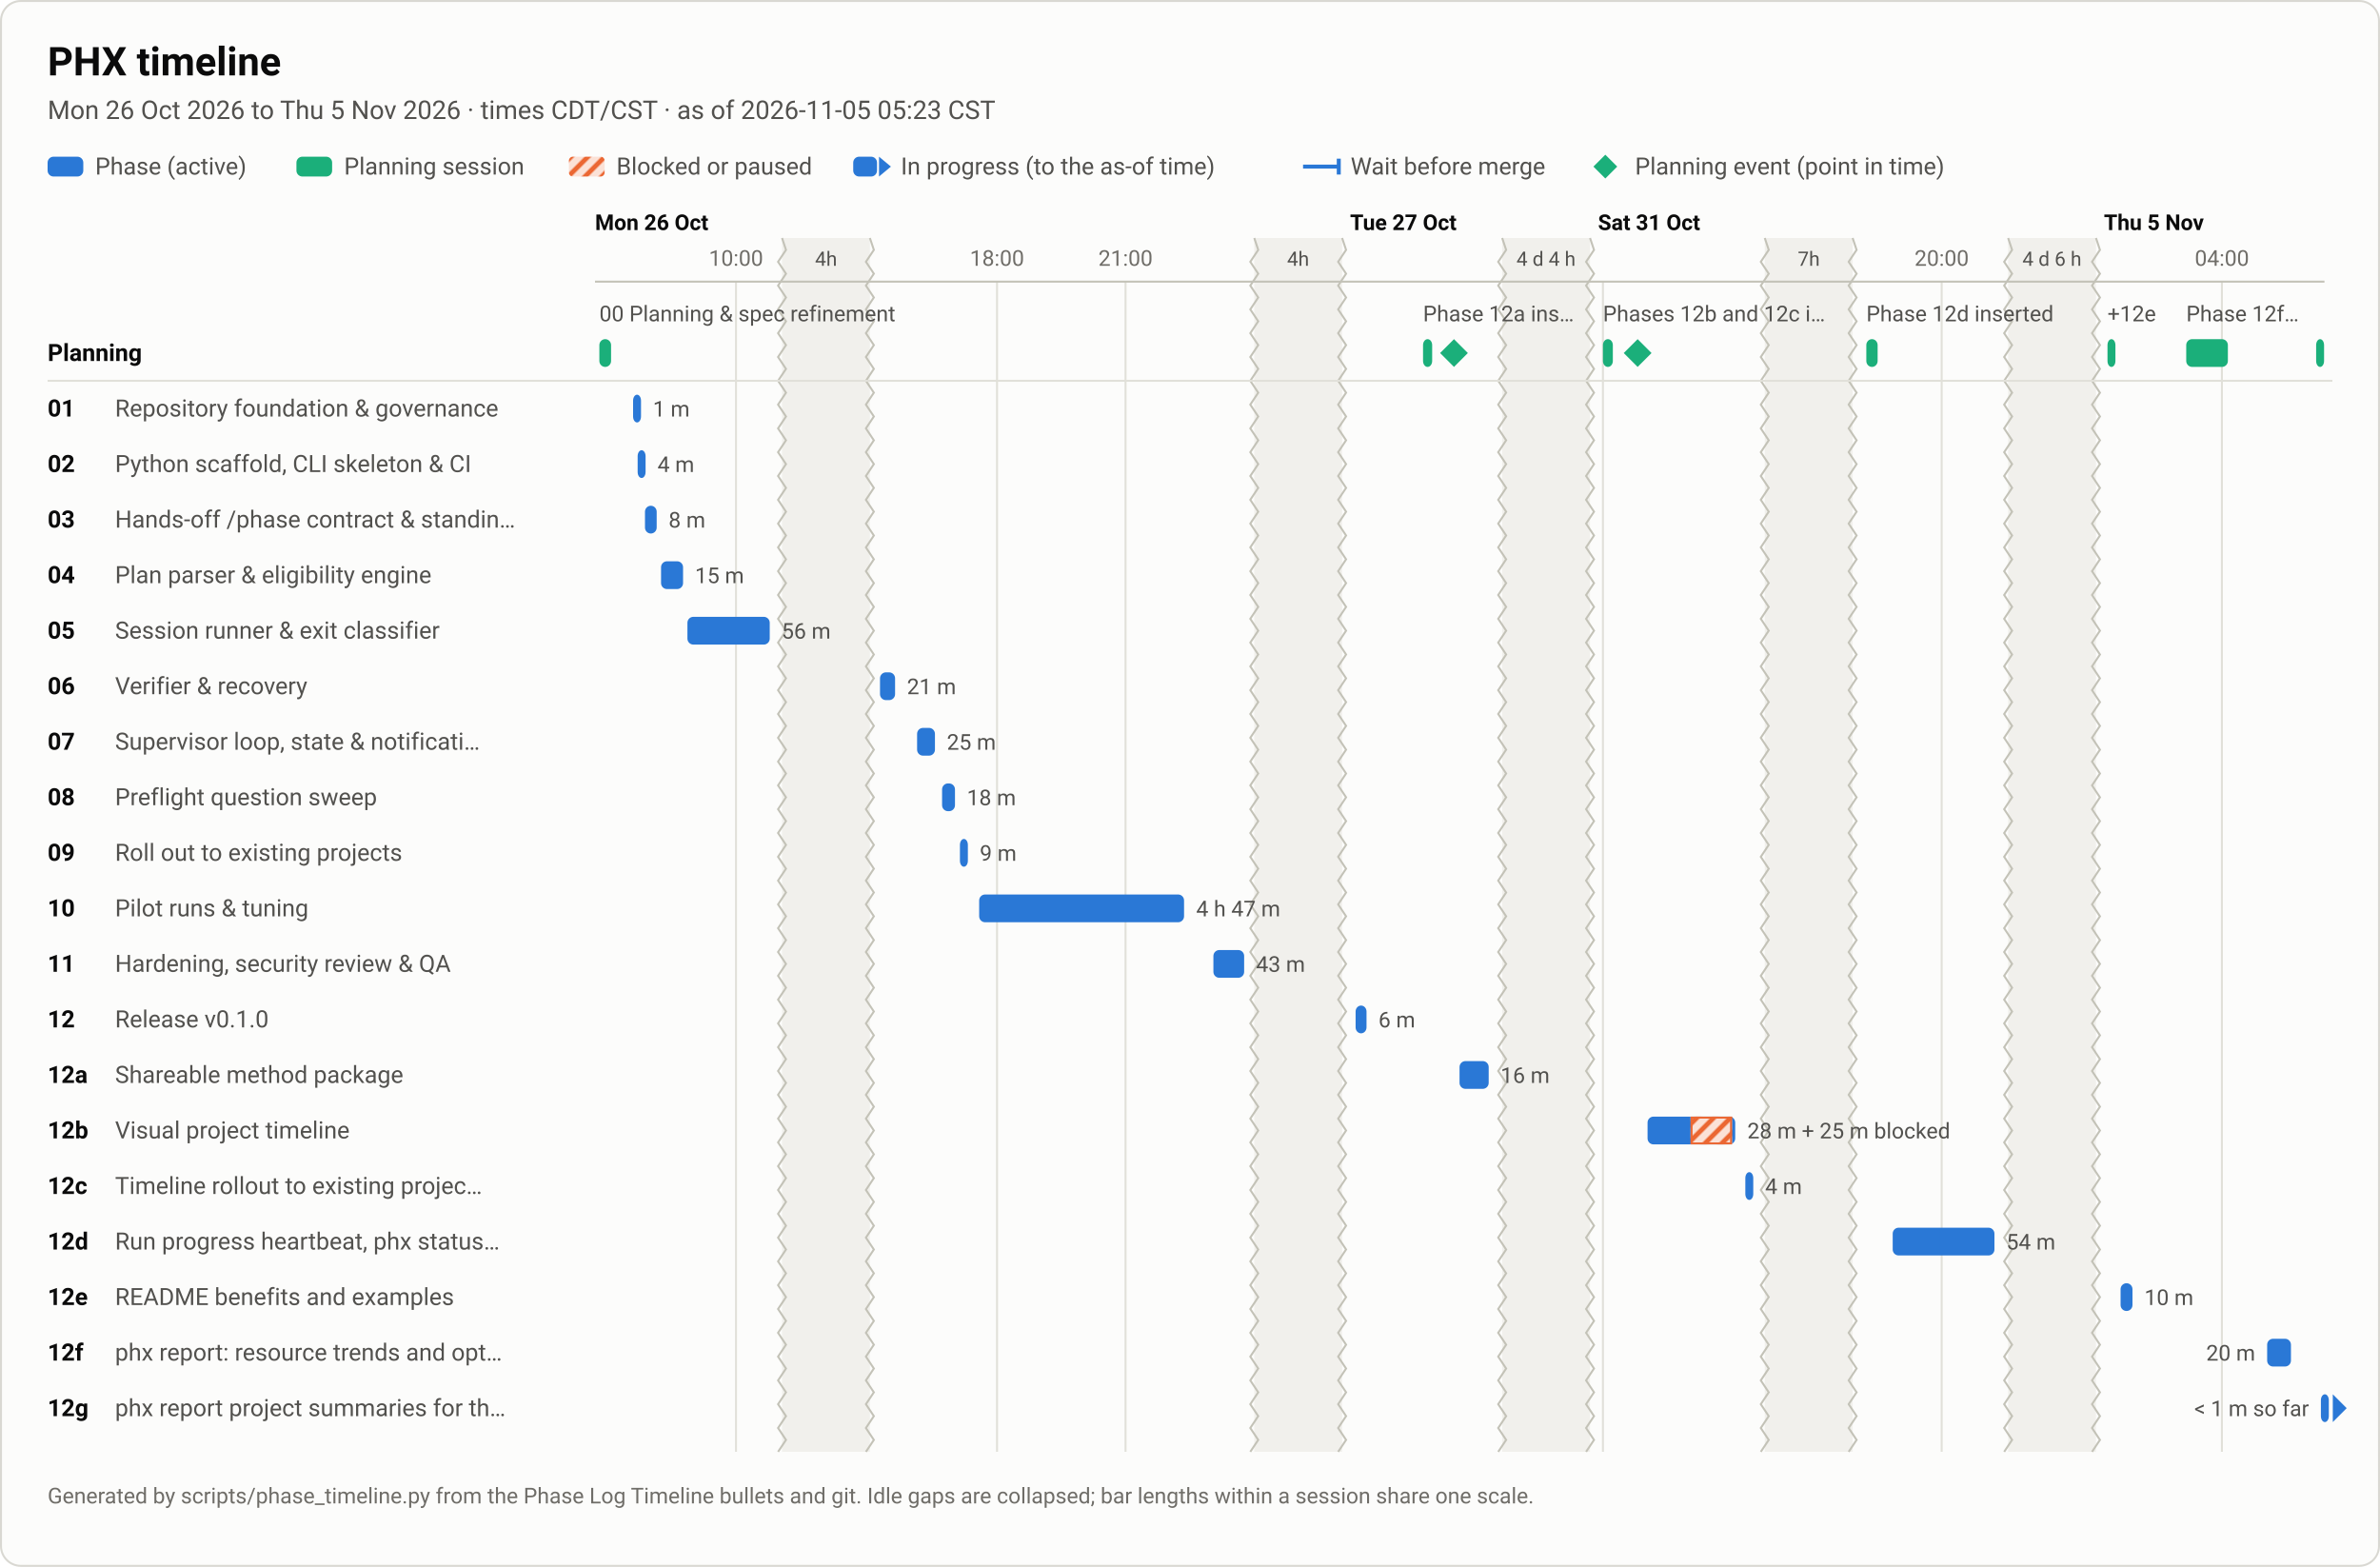
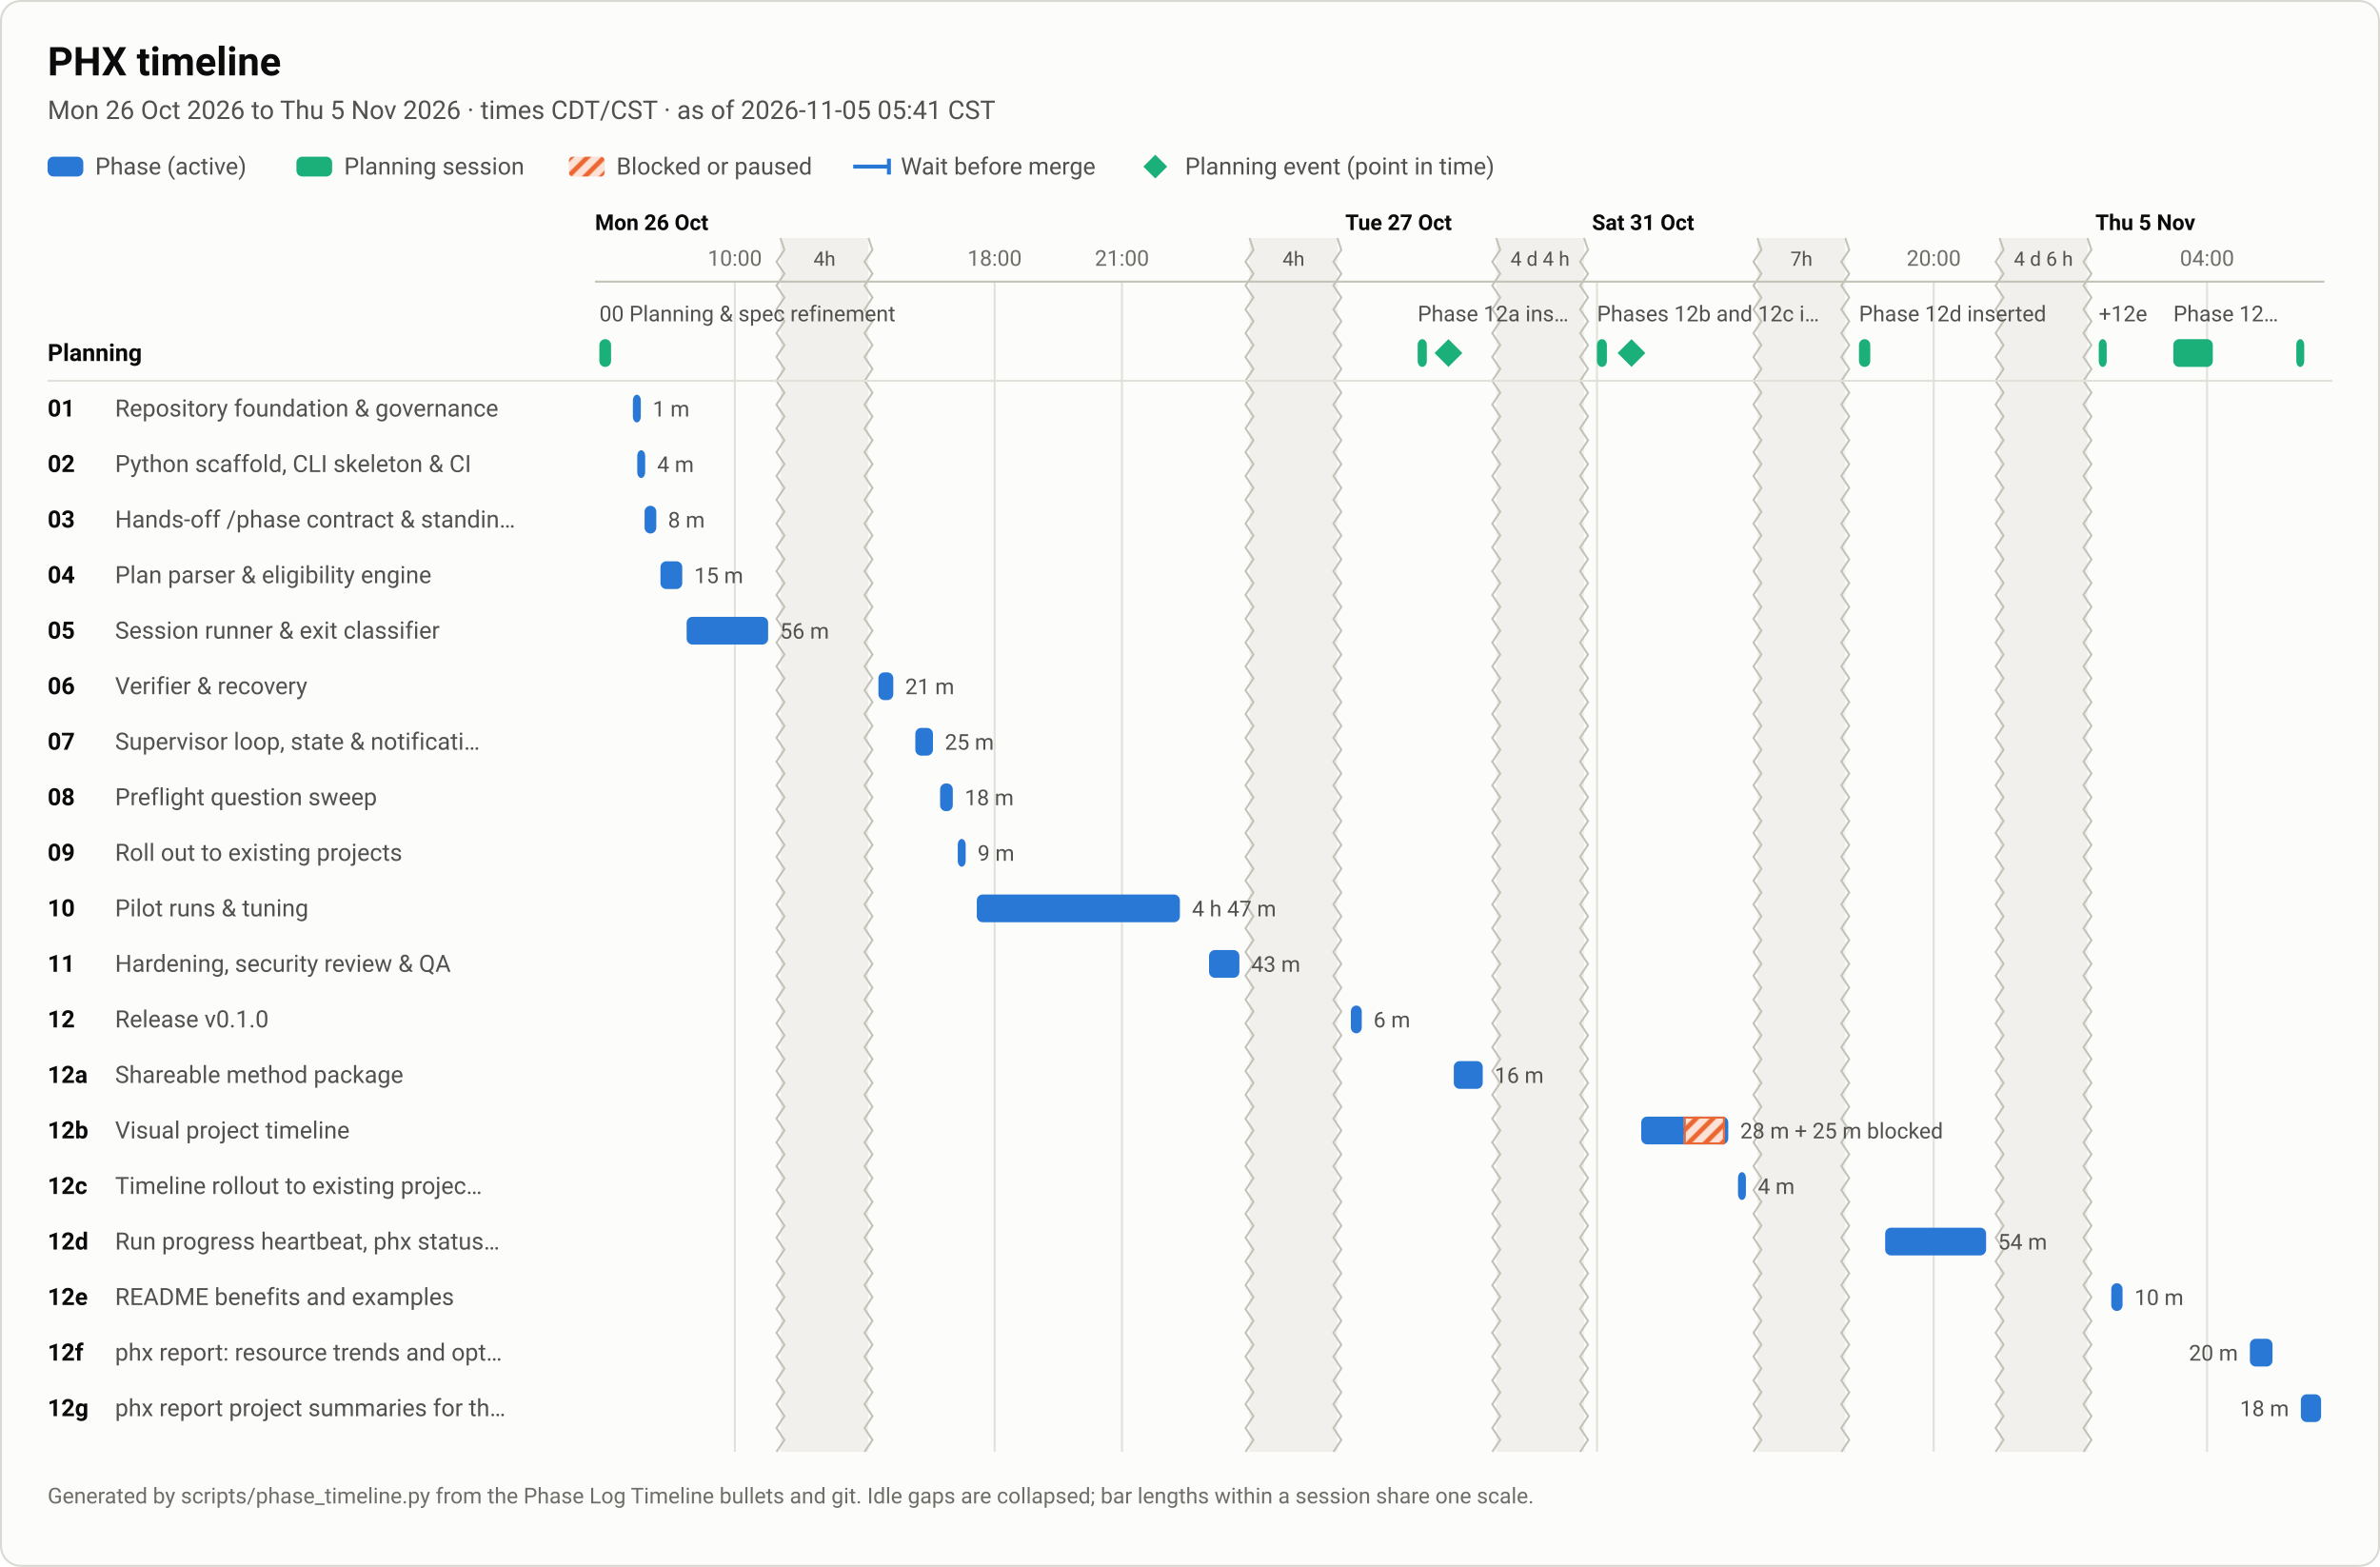
<svg xmlns="http://www.w3.org/2000/svg" width="1200" height="790" viewBox="0 0 1200 790" role="img" aria-labelledby="tl-title tl-desc" font-family="system-ui, -apple-system, &quot;Segoe UI&quot;, Roboto, sans-serif" data-timeline-format="1">
  <style>.card{fill:#fcfcfb;stroke:#d9d8d2}.t1{fill:#0b0b0b}.t2{fill:#52514e}.t3{fill:#6f6d68}.grid{stroke:#e1e0d9}.axis{stroke:#c3c2b7}.brk{fill:#f1f0ec}.brke{stroke:#c3c2b7;fill:none}.ph{fill:#2a78d6}.pl{fill:#1baf7a}.tail{stroke:#2a78d6}.tailpl{stroke:#1baf7a}.hb{fill:#fbe1d6}.hl{stroke:#eb6834}.wo{stroke:#eb6834;fill:none}.ap{stroke:#0b0b0b;fill:none}.sep{stroke:#e1e0d9}text{font-variant-numeric:tabular-nums}@media (prefers-color-scheme: dark){.card{fill:#1a1a19;stroke:#3a3a37}.t1{fill:#f0efec}.t2{fill:#c3c2b7}.t3{fill:#a3a19a}.grid{stroke:#2c2c2a}.axis{stroke:#4a4a46}.brk{fill:#262624}.brke{stroke:#4a4a46;fill:none}.ph{fill:#3987e5}.pl{fill:#199e70}.tail{stroke:#3987e5}.tailpl{stroke:#199e70}.hb{fill:#4a2a1c}.hl{stroke:#d95926}.wo{stroke:#d95926;fill:none}.ap{stroke:#f0efec;fill:none}.sep{stroke:#2c2c2a}}</style>
  <defs>
    <pattern id="tl-hatch" patternUnits="userSpaceOnUse" width="6" height="6" patternTransform="rotate(45)">
      <rect class="hb" width="6" height="6" />
      <line class="hl" x1="1.5" y1="0" x2="1.5" y2="6" stroke-width="2.4" />
    </pattern>
  </defs>
  <rect class="card" x="0.5" y="0.5" width="1199" height="789" rx="10" />
  <text class="t1" x="24" y="38" font-size="20" font-weight="600">PHX timeline</text>
-   <text class="t2" x="24" y="60" font-size="13">Mon 26 Oct 2026 to Thu 5 Nov 2026 · times CDT/CST · as of 2026-11-05 05:23 CST</text>
+   <text class="t2" x="24" y="60" font-size="13">Mon 26 Oct 2026 to Thu 5 Nov 2026 · times CDT/CST · as of 2026-11-05 05:41 CST</text>
  <rect class="ph" x="24.0" y="79" width="18" height="10" rx="3" />
  <text class="t2" x="48" y="88" font-size="12">Phase (active)</text>
  <rect class="pl" x="149.462" y="79" width="18" height="10" rx="3" />
  <text class="t2" x="173.5" y="88" font-size="12">Planning session</text>
  <rect fill="url(#tl-hatch)" x="286.848" y="79" width="18" height="10" rx="2" />
  <text class="t2" x="310.8" y="88" font-size="12">Blocked or paused</text>
-   <rect class="ph" x="430.195" y="79" width="12" height="10" rx="3" />
-   <path class="ph" d="M443.2 79l6 5l-6 5z" />
-   <text class="t2" x="454.2" y="88" font-size="12">In progress (to the as-of time)</text>
-   <line class="tail" x1="657.005" x2="675.005" y1="84" y2="84" stroke-width="2" />
-   <line class="tail" x1="675.005" x2="675.005" y1="80" y2="88" stroke-width="2" />
-   <text class="t2" x="681" y="88" font-size="12">Wait before merge</text>
-   <path class="pl" d="M809.4 78l6 6l-6 6l-6-6z" />
-   <text class="t2" x="824.4" y="88" font-size="12">Planning event (point in time)</text>
+   <line class="tail" x1="430.195" x2="448.195" y1="84" y2="84" stroke-width="2" />
+   <line class="tail" x1="448.195" x2="448.195" y1="80" y2="88" stroke-width="2" />
+   <text class="t2" x="454.2" y="88" font-size="12">Wait before merge</text>
+   <path class="pl" d="M582.5 78l6 6l-6 6l-6-6z" />
+   <text class="t2" x="597.5" y="88" font-size="12">Planning event (point in time)</text>
  <text class="t1" x="300" y="116" font-size="11" font-weight="600">Mon 26 Oct</text>
-   <line class="grid" x1="371.1" x2="371.1" y1="142" y2="732" stroke-width="1" />
-   <text class="t3" x="371.1" y="134" font-size="11" text-anchor="middle">10:00</text>
-   <rect class="brk" x="394.3" y="120" width="44.3" height="612" />
-   <path class="brke" stroke-width="1" d="M394.3 120L396.3 126L392.3 132L396.3 138L392.3 144L396.3 150L392.3 156L396.3 162L392.3 168L396.3 174L392.3 180L396.3 186L392.3 192L396.3 198L392.3 204L396.3 210L392.3 216L396.3 222L392.3 228L396.3 234L392.3 240L396.3 246L392.3 252L396.3 258L392.3 264L396.3 270L392.3 276L396.3 282L392.3 288L396.3 294L392.3 300L396.3 306L392.3 312L396.3 318L392.3 324L396.3 330L392.3 336L396.3 342L392.3 348L396.3 354L392.3 360L396.3 366L392.3 372L396.3 378L392.3 384L396.3 390L392.3 396L396.3 402L392.3 408L396.3 414L392.3 420L396.3 426L392.3 432L396.3 438L392.3 444L396.3 450L392.3 456L396.3 462L392.3 468L396.3 474L392.3 480L396.3 486L392.3 492L396.3 498L392.3 504L396.3 510L392.3 516L396.3 522L392.3 528L396.3 534L392.3 540L396.3 546L392.3 552L396.3 558L392.3 564L396.3 570L392.3 576L396.3 582L392.3 588L396.3 594L392.3 600L396.3 606L392.3 612L396.3 618L392.3 624L396.3 630L392.3 636L396.3 642L392.3 648L396.3 654L392.3 660L396.3 666L392.3 672L396.3 678L392.3 684L396.3 690L392.3 696L396.3 702L392.3 708L396.3 714L392.3 720L396.3 726L392.3 732" />
-   <path class="brke" stroke-width="1" d="M438.6 120L440.6 126L436.6 132L440.6 138L436.6 144L440.6 150L436.6 156L440.6 162L436.6 168L440.6 174L436.6 180L440.6 186L436.6 192L440.6 198L436.6 204L440.6 210L436.6 216L440.6 222L436.6 228L440.6 234L436.6 240L440.6 246L436.6 252L440.6 258L436.6 264L440.6 270L436.6 276L440.6 282L436.6 288L440.6 294L436.6 300L440.6 306L436.6 312L440.6 318L436.6 324L440.6 330L436.6 336L440.6 342L436.6 348L440.6 354L436.6 360L440.6 366L436.6 372L440.6 378L436.6 384L440.6 390L436.6 396L440.6 402L436.6 408L440.6 414L436.6 420L440.6 426L436.6 432L440.6 438L436.6 444L440.6 450L436.6 456L440.6 462L436.6 468L440.6 474L436.6 480L440.6 486L436.6 492L440.6 498L436.6 504L440.6 510L436.6 516L440.6 522L436.6 528L440.6 534L436.6 540L440.6 546L436.6 552L440.6 558L436.6 564L440.6 570L436.6 576L440.6 582L436.6 588L440.6 594L436.6 600L440.6 606L436.6 612L440.6 618L436.6 624L440.6 630L436.6 636L440.6 642L436.6 648L440.6 654L436.6 660L440.6 666L436.6 672L440.6 678L436.6 684L440.6 690L436.6 696L440.6 702L436.6 708L440.6 714L436.6 720L440.6 726L436.6 732" />
-   <text class="t2" x="416.5" y="134" font-size="10" text-anchor="middle">4h</text>
-   <line class="grid" x1="502.7" x2="502.7" y1="142" y2="732" stroke-width="1" />
-   <text class="t3" x="502.7" y="134" font-size="11" text-anchor="middle">18:00</text>
-   <line class="grid" x1="567.5" x2="567.5" y1="142" y2="732" stroke-width="1" />
-   <text class="t3" x="567.5" y="134" font-size="11" text-anchor="middle">21:00</text>
-   <rect class="brk" x="632.4" y="120" width="44.3" height="612" />
-   <path class="brke" stroke-width="1" d="M632.4 120L634.4 126L630.4 132L634.4 138L630.4 144L634.4 150L630.4 156L634.4 162L630.4 168L634.4 174L630.4 180L634.4 186L630.4 192L634.4 198L630.4 204L634.4 210L630.4 216L634.4 222L630.4 228L634.4 234L630.4 240L634.4 246L630.4 252L634.4 258L630.4 264L634.4 270L630.4 276L634.4 282L630.4 288L634.4 294L630.4 300L634.4 306L630.4 312L634.4 318L630.4 324L634.4 330L630.4 336L634.4 342L630.4 348L634.4 354L630.4 360L634.4 366L630.4 372L634.4 378L630.4 384L634.4 390L630.4 396L634.4 402L630.4 408L634.4 414L630.4 420L634.4 426L630.4 432L634.4 438L630.4 444L634.4 450L630.4 456L634.4 462L630.4 468L634.4 474L630.4 480L634.4 486L630.4 492L634.4 498L630.4 504L634.4 510L630.4 516L634.4 522L630.4 528L634.4 534L630.4 540L634.4 546L630.4 552L634.4 558L630.4 564L634.4 570L630.4 576L634.4 582L630.4 588L634.4 594L630.4 600L634.4 606L630.4 612L634.4 618L630.4 624L634.4 630L630.4 636L634.4 642L630.4 648L634.4 654L630.4 660L634.4 666L630.4 672L634.4 678L630.4 684L634.4 690L630.4 696L634.4 702L630.4 708L634.4 714L630.4 720L634.4 726L630.4 732" />
-   <path class="brke" stroke-width="1" d="M676.7 120L678.7 126L674.7 132L678.7 138L674.7 144L678.7 150L674.7 156L678.7 162L674.7 168L678.7 174L674.7 180L678.7 186L674.7 192L678.7 198L674.7 204L678.7 210L674.7 216L678.7 222L674.7 228L678.7 234L674.7 240L678.7 246L674.7 252L678.7 258L674.7 264L678.7 270L674.7 276L678.7 282L674.7 288L678.7 294L674.7 300L678.7 306L674.7 312L678.7 318L674.7 324L678.7 330L674.7 336L678.7 342L674.7 348L678.7 354L674.7 360L678.7 366L674.7 372L678.7 378L674.7 384L678.7 390L674.7 396L678.7 402L674.7 408L678.7 414L674.7 420L678.7 426L674.7 432L678.7 438L674.7 444L678.7 450L674.7 456L678.7 462L674.7 468L678.7 474L674.7 480L678.7 486L674.7 492L678.7 498L674.7 504L678.7 510L674.7 516L678.7 522L674.7 528L678.7 534L674.7 540L678.7 546L674.7 552L678.7 558L674.7 564L678.7 570L674.7 576L678.7 582L674.7 588L678.7 594L674.7 600L678.7 606L674.7 612L678.7 618L674.7 624L678.7 630L674.7 636L678.7 642L674.7 648L678.7 654L674.7 660L678.7 666L674.7 672L678.7 678L674.7 684L678.7 690L674.7 696L678.7 702L674.7 708L678.7 714L674.7 720L678.7 726L674.7 732" />
-   <text class="t2" x="654.5" y="134" font-size="10" text-anchor="middle">4h</text>
-   <text class="t1" x="680.7" y="116" font-size="11" font-weight="600">Tue 27 Oct</text>
-   <rect class="brk" x="757.4" y="120" width="44.3" height="612" />
-   <path class="brke" stroke-width="1" d="M757.4 120L759.4 126L755.4 132L759.4 138L755.4 144L759.4 150L755.4 156L759.4 162L755.4 168L759.4 174L755.4 180L759.4 186L755.4 192L759.4 198L755.4 204L759.4 210L755.4 216L759.4 222L755.4 228L759.4 234L755.4 240L759.4 246L755.4 252L759.4 258L755.4 264L759.4 270L755.4 276L759.4 282L755.4 288L759.4 294L755.4 300L759.4 306L755.4 312L759.4 318L755.4 324L759.4 330L755.4 336L759.4 342L755.4 348L759.4 354L755.4 360L759.4 366L755.4 372L759.4 378L755.4 384L759.4 390L755.4 396L759.4 402L755.4 408L759.4 414L755.4 420L759.4 426L755.4 432L759.4 438L755.4 444L759.4 450L755.4 456L759.4 462L755.4 468L759.4 474L755.4 480L759.4 486L755.4 492L759.4 498L755.4 504L759.4 510L755.4 516L759.4 522L755.4 528L759.4 534L755.4 540L759.4 546L755.4 552L759.4 558L755.4 564L759.4 570L755.4 576L759.4 582L755.4 588L759.4 594L755.4 600L759.4 606L755.4 612L759.4 618L755.4 624L759.4 630L755.4 636L759.4 642L755.4 648L759.4 654L755.4 660L759.4 666L755.4 672L759.4 678L755.4 684L759.4 690L755.4 696L759.4 702L755.4 708L759.4 714L755.4 720L759.4 726L755.4 732" />
-   <path class="brke" stroke-width="1" d="M801.7 120L803.7 126L799.7 132L803.7 138L799.7 144L803.7 150L799.7 156L803.7 162L799.7 168L803.7 174L799.7 180L803.7 186L799.7 192L803.7 198L799.7 204L803.7 210L799.7 216L803.7 222L799.7 228L803.7 234L799.7 240L803.7 246L799.7 252L803.7 258L799.7 264L803.7 270L799.7 276L803.7 282L799.7 288L803.7 294L799.7 300L803.7 306L799.7 312L803.7 318L799.7 324L803.7 330L799.7 336L803.7 342L799.7 348L803.7 354L799.7 360L803.7 366L799.7 372L803.7 378L799.7 384L803.7 390L799.7 396L803.7 402L799.7 408L803.7 414L799.7 420L803.7 426L799.7 432L803.7 438L799.7 444L803.7 450L799.7 456L803.7 462L799.7 468L803.7 474L799.7 480L803.7 486L799.7 492L803.7 498L799.7 504L803.7 510L799.7 516L803.7 522L799.7 528L803.7 534L799.7 540L803.7 546L799.7 552L803.7 558L799.7 564L803.7 570L799.7 576L803.7 582L799.7 588L803.7 594L799.7 600L803.7 606L799.7 612L803.7 618L799.7 624L803.7 630L799.7 636L803.7 642L799.7 648L803.7 654L799.7 660L803.7 666L799.7 672L803.7 678L799.7 684L803.7 690L799.7 696L803.7 702L799.7 708L803.7 714L799.7 720L803.7 726L799.7 732" />
-   <text class="t2" x="779.5" y="134" font-size="10" text-anchor="middle">4 d 4 h</text>
-   <text class="t1" x="805.7" y="116" font-size="11" font-weight="600">Sat 31 Oct</text>
-   <line class="grid" x1="808.2" x2="808.2" y1="142" y2="732" stroke-width="1" />
-   <rect class="brk" x="889.8" y="120" width="44.3" height="612" />
-   <path class="brke" stroke-width="1" d="M889.8 120L891.8 126L887.8 132L891.8 138L887.8 144L891.8 150L887.8 156L891.8 162L887.8 168L891.8 174L887.8 180L891.8 186L887.8 192L891.8 198L887.8 204L891.8 210L887.8 216L891.8 222L887.8 228L891.8 234L887.8 240L891.8 246L887.8 252L891.8 258L887.8 264L891.8 270L887.8 276L891.8 282L887.8 288L891.8 294L887.8 300L891.8 306L887.8 312L891.8 318L887.8 324L891.8 330L887.8 336L891.8 342L887.8 348L891.8 354L887.8 360L891.8 366L887.8 372L891.8 378L887.8 384L891.8 390L887.8 396L891.8 402L887.8 408L891.8 414L887.8 420L891.8 426L887.8 432L891.8 438L887.8 444L891.8 450L887.8 456L891.8 462L887.8 468L891.8 474L887.8 480L891.8 486L887.8 492L891.8 498L887.8 504L891.8 510L887.8 516L891.8 522L887.8 528L891.8 534L887.8 540L891.8 546L887.8 552L891.8 558L887.8 564L891.8 570L887.8 576L891.8 582L887.8 588L891.8 594L887.8 600L891.8 606L887.8 612L891.8 618L887.8 624L891.8 630L887.8 636L891.8 642L887.8 648L891.8 654L887.8 660L891.8 666L887.8 672L891.8 678L887.8 684L891.8 690L887.8 696L891.8 702L887.8 708L891.8 714L887.8 720L891.8 726L887.8 732" />
-   <path class="brke" stroke-width="1" d="M934.1 120L936.1 126L932.1 132L936.1 138L932.1 144L936.1 150L932.1 156L936.1 162L932.1 168L936.1 174L932.1 180L936.1 186L932.1 192L936.1 198L932.1 204L936.1 210L932.1 216L936.1 222L932.1 228L936.1 234L932.1 240L936.1 246L932.1 252L936.1 258L932.1 264L936.1 270L932.1 276L936.1 282L932.1 288L936.1 294L932.1 300L936.1 306L932.1 312L936.1 318L932.1 324L936.1 330L932.1 336L936.1 342L932.1 348L936.1 354L932.1 360L936.1 366L932.1 372L936.1 378L932.1 384L936.1 390L932.1 396L936.1 402L932.1 408L936.1 414L932.1 420L936.1 426L932.1 432L936.1 438L932.1 444L936.1 450L932.1 456L936.1 462L932.1 468L936.1 474L932.1 480L936.1 486L932.1 492L936.1 498L932.1 504L936.1 510L932.1 516L936.1 522L932.1 528L936.1 534L932.1 540L936.1 546L932.1 552L936.1 558L932.1 564L936.1 570L932.1 576L936.1 582L932.1 588L936.1 594L932.1 600L936.1 606L932.1 612L936.1 618L932.1 624L936.1 630L932.1 636L936.1 642L932.1 648L936.1 654L932.1 660L936.1 666L932.1 672L936.1 678L932.1 684L936.1 690L932.1 696L936.1 702L932.1 708L936.1 714L932.1 720L936.1 726L932.1 732" />
-   <text class="t2" x="912" y="134" font-size="10" text-anchor="middle">7h</text>
-   <line class="grid" x1="979" x2="979" y1="142" y2="732" stroke-width="1" />
-   <text class="t3" x="979" y="134" font-size="11" text-anchor="middle">20:00</text>
-   <rect class="brk" x="1012.5" y="120" width="44.3" height="612" />
-   <path class="brke" stroke-width="1" d="M1012.5 120L1014.5 126L1010.5 132L1014.5 138L1010.5 144L1014.5 150L1010.5 156L1014.5 162L1010.5 168L1014.5 174L1010.5 180L1014.5 186L1010.5 192L1014.5 198L1010.5 204L1014.5 210L1010.5 216L1014.5 222L1010.5 228L1014.5 234L1010.5 240L1014.5 246L1010.5 252L1014.5 258L1010.5 264L1014.5 270L1010.5 276L1014.5 282L1010.5 288L1014.5 294L1010.5 300L1014.5 306L1010.5 312L1014.5 318L1010.5 324L1014.5 330L1010.5 336L1014.5 342L1010.5 348L1014.5 354L1010.5 360L1014.5 366L1010.5 372L1014.5 378L1010.5 384L1014.5 390L1010.5 396L1014.5 402L1010.5 408L1014.5 414L1010.5 420L1014.5 426L1010.5 432L1014.5 438L1010.5 444L1014.5 450L1010.5 456L1014.5 462L1010.5 468L1014.5 474L1010.5 480L1014.5 486L1010.5 492L1014.5 498L1010.5 504L1014.5 510L1010.5 516L1014.5 522L1010.5 528L1014.5 534L1010.5 540L1014.5 546L1010.5 552L1014.5 558L1010.5 564L1014.5 570L1010.5 576L1014.5 582L1010.5 588L1014.5 594L1010.5 600L1014.5 606L1010.5 612L1014.5 618L1010.5 624L1014.5 630L1010.5 636L1014.5 642L1010.5 648L1014.5 654L1010.5 660L1014.5 666L1010.5 672L1014.5 678L1010.5 684L1014.5 690L1010.5 696L1014.5 702L1010.5 708L1014.5 714L1010.5 720L1014.5 726L1010.5 732" />
-   <path class="brke" stroke-width="1" d="M1056.8 120L1058.8 126L1054.8 132L1058.8 138L1054.8 144L1058.8 150L1054.8 156L1058.8 162L1054.8 168L1058.8 174L1054.8 180L1058.8 186L1054.8 192L1058.8 198L1054.8 204L1058.8 210L1054.8 216L1058.8 222L1054.8 228L1058.8 234L1054.8 240L1058.8 246L1054.8 252L1058.8 258L1054.8 264L1058.8 270L1054.8 276L1058.8 282L1054.8 288L1058.8 294L1054.8 300L1058.8 306L1054.8 312L1058.8 318L1054.8 324L1058.8 330L1054.8 336L1058.8 342L1054.8 348L1058.8 354L1054.8 360L1058.8 366L1054.8 372L1058.8 378L1054.8 384L1058.8 390L1054.8 396L1058.8 402L1054.8 408L1058.8 414L1054.8 420L1058.8 426L1054.8 432L1058.8 438L1054.8 444L1058.8 450L1054.8 456L1058.8 462L1054.8 468L1058.8 474L1054.8 480L1058.8 486L1054.8 492L1058.8 498L1054.8 504L1058.8 510L1054.8 516L1058.8 522L1054.8 528L1058.8 534L1054.8 540L1058.8 546L1054.8 552L1058.8 558L1054.8 564L1058.8 570L1054.8 576L1058.8 582L1054.8 588L1058.8 594L1054.8 600L1058.8 606L1054.8 612L1058.8 618L1054.8 624L1058.8 630L1054.8 636L1058.8 642L1054.8 648L1058.8 654L1054.8 660L1058.8 666L1054.8 672L1058.8 678L1054.8 684L1058.8 690L1054.8 696L1058.8 702L1054.8 708L1058.8 714L1054.8 720L1058.8 726L1054.8 732" />
-   <text class="t2" x="1034.6" y="134" font-size="10" text-anchor="middle">4 d 6 h</text>
-   <text class="t1" x="1060.8" y="116" font-size="11" font-weight="600">Thu 5 Nov</text>
-   <line class="grid" x1="1120.3" x2="1120.3" y1="142" y2="732" stroke-width="1" />
-   <text class="t3" x="1120.3" y="134" font-size="11" text-anchor="middle">04:00</text>
+   <line class="grid" x1="370.5" x2="370.5" y1="142" y2="732" stroke-width="1" />
+   <text class="t3" x="370.5" y="134" font-size="11" text-anchor="middle">10:00</text>
+   <rect class="brk" x="393.5" y="120" width="44.3" height="612" />
+   <path class="brke" stroke-width="1" d="M393.5 120L395.5 126L391.5 132L395.5 138L391.5 144L395.5 150L391.5 156L395.5 162L391.5 168L395.5 174L391.5 180L395.5 186L391.5 192L395.5 198L391.5 204L395.5 210L391.5 216L395.5 222L391.5 228L395.5 234L391.5 240L395.5 246L391.5 252L395.5 258L391.5 264L395.5 270L391.5 276L395.5 282L391.5 288L395.5 294L391.5 300L395.5 306L391.5 312L395.5 318L391.5 324L395.5 330L391.5 336L395.5 342L391.5 348L395.5 354L391.5 360L395.5 366L391.5 372L395.5 378L391.5 384L395.5 390L391.5 396L395.5 402L391.5 408L395.5 414L391.5 420L395.5 426L391.5 432L395.5 438L391.5 444L395.5 450L391.5 456L395.5 462L391.5 468L395.5 474L391.5 480L395.5 486L391.5 492L395.5 498L391.5 504L395.5 510L391.5 516L395.5 522L391.5 528L395.5 534L391.5 540L395.5 546L391.5 552L395.5 558L391.5 564L395.5 570L391.5 576L395.5 582L391.5 588L395.5 594L391.5 600L395.5 606L391.5 612L395.5 618L391.5 624L395.5 630L391.5 636L395.5 642L391.5 648L395.5 654L391.5 660L395.5 666L391.5 672L395.5 678L391.5 684L395.5 690L391.5 696L395.5 702L391.5 708L395.5 714L391.5 720L395.5 726L391.5 732" />
+   <path class="brke" stroke-width="1" d="M437.9 120L439.9 126L435.9 132L439.9 138L435.9 144L439.9 150L435.9 156L439.9 162L435.9 168L439.9 174L435.9 180L439.9 186L435.9 192L439.9 198L435.9 204L439.9 210L435.9 216L439.9 222L435.9 228L439.9 234L435.9 240L439.9 246L435.9 252L439.9 258L435.9 264L439.9 270L435.9 276L439.9 282L435.9 288L439.9 294L435.9 300L439.9 306L435.9 312L439.9 318L435.9 324L439.9 330L435.9 336L439.9 342L435.9 348L439.9 354L435.9 360L439.9 366L435.9 372L439.9 378L435.9 384L439.9 390L435.9 396L439.9 402L435.9 408L439.9 414L435.9 420L439.9 426L435.9 432L439.9 438L435.9 444L439.9 450L435.9 456L439.9 462L435.9 468L439.9 474L435.9 480L439.9 486L435.9 492L439.9 498L435.9 504L439.9 510L435.9 516L439.9 522L435.9 528L439.9 534L435.9 540L439.9 546L435.9 552L439.9 558L435.9 564L439.9 570L435.9 576L439.9 582L435.9 588L439.9 594L435.9 600L439.9 606L435.9 612L439.9 618L435.9 624L439.9 630L435.9 636L439.9 642L435.9 648L439.9 654L435.9 660L439.9 666L435.9 672L439.9 678L435.9 684L439.9 690L435.9 696L439.9 702L435.9 708L439.9 714L435.9 720L439.9 726L435.9 732" />
+   <text class="t2" x="415.7" y="134" font-size="10" text-anchor="middle">4h</text>
+   <line class="grid" x1="501.5" x2="501.5" y1="142" y2="732" stroke-width="1" />
+   <text class="t3" x="501.5" y="134" font-size="11" text-anchor="middle">18:00</text>
+   <line class="grid" x1="565.7" x2="565.7" y1="142" y2="732" stroke-width="1" />
+   <text class="t3" x="565.7" y="134" font-size="11" text-anchor="middle">21:00</text>
+   <rect class="brk" x="630" y="120" width="44.3" height="612" />
+   <path class="brke" stroke-width="1" d="M630 120L632 126L628 132L632 138L628 144L632 150L628 156L632 162L628 168L632 174L628 180L632 186L628 192L632 198L628 204L632 210L628 216L632 222L628 228L632 234L628 240L632 246L628 252L632 258L628 264L632 270L628 276L632 282L628 288L632 294L628 300L632 306L628 312L632 318L628 324L632 330L628 336L632 342L628 348L632 354L628 360L632 366L628 372L632 378L628 384L632 390L628 396L632 402L628 408L632 414L628 420L632 426L628 432L632 438L628 444L632 450L628 456L632 462L628 468L632 474L628 480L632 486L628 492L632 498L628 504L632 510L628 516L632 522L628 528L632 534L628 540L632 546L628 552L632 558L628 564L632 570L628 576L632 582L628 588L632 594L628 600L632 606L628 612L632 618L628 624L632 630L628 636L632 642L628 648L632 654L628 660L632 666L628 672L632 678L628 684L632 690L628 696L632 702L628 708L632 714L628 720L632 726L628 732" />
+   <path class="brke" stroke-width="1" d="M674.3 120L676.3 126L672.3 132L676.3 138L672.3 144L676.3 150L672.3 156L676.3 162L672.3 168L676.3 174L672.3 180L676.3 186L672.3 192L676.3 198L672.3 204L676.3 210L672.3 216L676.3 222L672.3 228L676.3 234L672.3 240L676.3 246L672.3 252L676.3 258L672.3 264L676.3 270L672.3 276L676.3 282L672.3 288L676.3 294L672.3 300L676.3 306L672.3 312L676.3 318L672.3 324L676.3 330L672.3 336L676.3 342L672.3 348L676.3 354L672.3 360L676.3 366L672.3 372L676.3 378L672.3 384L676.3 390L672.3 396L676.3 402L672.3 408L676.3 414L672.3 420L676.3 426L672.3 432L676.3 438L672.3 444L676.3 450L672.3 456L676.3 462L672.3 468L676.3 474L672.3 480L676.3 486L672.3 492L676.3 498L672.3 504L676.3 510L672.3 516L676.3 522L672.3 528L676.3 534L672.3 540L676.3 546L672.3 552L676.3 558L672.3 564L676.3 570L672.3 576L676.3 582L672.3 588L676.3 594L672.3 600L676.3 606L672.3 612L676.3 618L672.3 624L676.3 630L672.3 636L676.3 642L672.3 648L676.3 654L672.3 660L676.3 666L672.3 672L676.3 678L672.3 684L676.3 690L672.3 696L676.3 702L672.3 708L676.3 714L672.3 720L676.3 726L672.3 732" />
+   <text class="t2" x="652.2" y="134" font-size="10" text-anchor="middle">4h</text>
+   <text class="t1" x="678.3" y="116" font-size="11" font-weight="600">Tue 27 Oct</text>
+   <rect class="brk" x="754.4" y="120" width="44.3" height="612" />
+   <path class="brke" stroke-width="1" d="M754.4 120L756.4 126L752.4 132L756.4 138L752.4 144L756.4 150L752.4 156L756.4 162L752.4 168L756.4 174L752.4 180L756.4 186L752.4 192L756.4 198L752.4 204L756.4 210L752.4 216L756.4 222L752.4 228L756.4 234L752.4 240L756.4 246L752.4 252L756.4 258L752.4 264L756.4 270L752.4 276L756.4 282L752.4 288L756.4 294L752.4 300L756.4 306L752.4 312L756.4 318L752.4 324L756.4 330L752.4 336L756.4 342L752.4 348L756.4 354L752.4 360L756.4 366L752.4 372L756.4 378L752.4 384L756.4 390L752.4 396L756.4 402L752.4 408L756.4 414L752.4 420L756.4 426L752.4 432L756.4 438L752.4 444L756.4 450L752.4 456L756.4 462L752.4 468L756.4 474L752.4 480L756.4 486L752.4 492L756.4 498L752.4 504L756.4 510L752.4 516L756.4 522L752.4 528L756.4 534L752.4 540L756.4 546L752.4 552L756.4 558L752.4 564L756.4 570L752.4 576L756.4 582L752.4 588L756.4 594L752.4 600L756.4 606L752.4 612L756.4 618L752.4 624L756.4 630L752.4 636L756.4 642L752.4 648L756.4 654L752.4 660L756.4 666L752.4 672L756.4 678L752.4 684L756.4 690L752.4 696L756.4 702L752.4 708L756.4 714L752.4 720L756.4 726L752.4 732" />
+   <path class="brke" stroke-width="1" d="M798.7 120L800.7 126L796.7 132L800.7 138L796.7 144L800.7 150L796.7 156L800.7 162L796.7 168L800.7 174L796.7 180L800.7 186L796.7 192L800.7 198L796.7 204L800.7 210L796.7 216L800.7 222L796.7 228L800.7 234L796.7 240L800.7 246L796.7 252L800.7 258L796.7 264L800.7 270L796.7 276L800.7 282L796.7 288L800.7 294L796.7 300L800.7 306L796.7 312L800.7 318L796.7 324L800.7 330L796.7 336L800.7 342L796.7 348L800.7 354L796.7 360L800.7 366L796.7 372L800.7 378L796.7 384L800.7 390L796.7 396L800.7 402L796.7 408L800.7 414L796.7 420L800.7 426L796.7 432L800.7 438L796.7 444L800.7 450L796.7 456L800.7 462L796.7 468L800.7 474L796.7 480L800.7 486L796.7 492L800.7 498L796.7 504L800.7 510L796.7 516L800.7 522L796.7 528L800.7 534L796.7 540L800.7 546L796.7 552L800.7 558L796.7 564L800.7 570L796.7 576L800.7 582L796.7 588L800.7 594L796.7 600L800.7 606L796.7 612L800.7 618L796.7 624L800.7 630L796.7 636L800.7 642L796.7 648L800.7 654L796.7 660L800.7 666L796.7 672L800.7 678L796.7 684L800.7 690L796.7 696L800.7 702L796.7 708L800.7 714L796.7 720L800.7 726L796.7 732" />
+   <text class="t2" x="776.5" y="134" font-size="10" text-anchor="middle">4 d 4 h</text>
+   <text class="t1" x="802.7" y="116" font-size="11" font-weight="600">Sat 31 Oct</text>
+   <line class="grid" x1="805.2" x2="805.2" y1="142" y2="732" stroke-width="1" />
+   <rect class="brk" x="886.1" y="120" width="44.3" height="612" />
+   <path class="brke" stroke-width="1" d="M886.1 120L888.1 126L884.1 132L888.1 138L884.1 144L888.1 150L884.1 156L888.1 162L884.1 168L888.1 174L884.1 180L888.1 186L884.1 192L888.1 198L884.1 204L888.1 210L884.1 216L888.1 222L884.1 228L888.1 234L884.1 240L888.1 246L884.1 252L888.1 258L884.1 264L888.1 270L884.1 276L888.1 282L884.1 288L888.1 294L884.1 300L888.1 306L884.1 312L888.1 318L884.1 324L888.1 330L884.1 336L888.1 342L884.1 348L888.1 354L884.1 360L888.1 366L884.1 372L888.1 378L884.1 384L888.1 390L884.1 396L888.1 402L884.1 408L888.1 414L884.1 420L888.1 426L884.1 432L888.1 438L884.1 444L888.1 450L884.1 456L888.1 462L884.1 468L888.1 474L884.1 480L888.1 486L884.1 492L888.1 498L884.1 504L888.1 510L884.1 516L888.1 522L884.1 528L888.1 534L884.1 540L888.1 546L884.1 552L888.1 558L884.1 564L888.1 570L884.1 576L888.1 582L884.1 588L888.1 594L884.1 600L888.1 606L884.1 612L888.1 618L884.1 624L888.1 630L884.1 636L888.1 642L884.1 648L888.1 654L884.1 660L888.1 666L884.1 672L888.1 678L884.1 684L888.1 690L884.1 696L888.1 702L884.1 708L888.1 714L884.1 720L888.1 726L884.1 732" />
+   <path class="brke" stroke-width="1" d="M930.4 120L932.4 126L928.4 132L932.4 138L928.4 144L932.4 150L928.4 156L932.4 162L928.4 168L932.4 174L928.4 180L932.4 186L928.4 192L932.4 198L928.4 204L932.4 210L928.4 216L932.4 222L928.4 228L932.4 234L928.4 240L932.4 246L928.4 252L932.4 258L928.4 264L932.4 270L928.4 276L932.4 282L928.4 288L932.4 294L928.4 300L932.4 306L928.4 312L932.4 318L928.4 324L932.4 330L928.4 336L932.4 342L928.4 348L932.4 354L928.4 360L932.4 366L928.4 372L932.4 378L928.4 384L932.4 390L928.4 396L932.4 402L928.4 408L932.4 414L928.4 420L932.4 426L928.4 432L932.4 438L928.4 444L932.4 450L928.4 456L932.4 462L928.4 468L932.4 474L928.4 480L932.4 486L928.4 492L932.4 498L928.4 504L932.4 510L928.4 516L932.4 522L928.4 528L932.4 534L928.4 540L932.4 546L928.4 552L932.4 558L928.4 564L932.4 570L928.4 576L932.4 582L928.4 588L932.4 594L928.4 600L932.4 606L928.4 612L932.4 618L928.4 624L932.4 630L928.4 636L932.4 642L928.4 648L932.4 654L928.4 660L932.4 666L928.4 672L932.4 678L928.4 684L932.4 690L928.4 696L932.4 702L928.4 708L932.4 714L928.4 720L932.4 726L928.4 732" />
+   <text class="t2" x="908.3" y="134" font-size="10" text-anchor="middle">7h</text>
+   <line class="grid" x1="975" x2="975" y1="142" y2="732" stroke-width="1" />
+   <text class="t3" x="975" y="134" font-size="11" text-anchor="middle">20:00</text>
+   <rect class="brk" x="1008.2" y="120" width="44.3" height="612" />
+   <path class="brke" stroke-width="1" d="M1008.2 120L1010.2 126L1006.2 132L1010.2 138L1006.2 144L1010.2 150L1006.2 156L1010.2 162L1006.2 168L1010.2 174L1006.2 180L1010.2 186L1006.2 192L1010.2 198L1006.2 204L1010.2 210L1006.2 216L1010.2 222L1006.2 228L1010.2 234L1006.2 240L1010.2 246L1006.2 252L1010.2 258L1006.2 264L1010.2 270L1006.2 276L1010.2 282L1006.2 288L1010.2 294L1006.2 300L1010.2 306L1006.2 312L1010.2 318L1006.2 324L1010.2 330L1006.2 336L1010.2 342L1006.2 348L1010.2 354L1006.2 360L1010.2 366L1006.2 372L1010.2 378L1006.2 384L1010.2 390L1006.2 396L1010.2 402L1006.2 408L1010.2 414L1006.2 420L1010.2 426L1006.2 432L1010.2 438L1006.2 444L1010.2 450L1006.2 456L1010.2 462L1006.2 468L1010.2 474L1006.2 480L1010.2 486L1006.2 492L1010.2 498L1006.2 504L1010.2 510L1006.2 516L1010.2 522L1006.2 528L1010.2 534L1006.2 540L1010.2 546L1006.2 552L1010.2 558L1006.2 564L1010.2 570L1006.2 576L1010.2 582L1006.2 588L1010.2 594L1006.2 600L1010.2 606L1006.2 612L1010.2 618L1006.2 624L1010.2 630L1006.2 636L1010.2 642L1006.2 648L1010.2 654L1006.2 660L1010.2 666L1006.2 672L1010.2 678L1006.2 684L1010.2 690L1006.2 696L1010.2 702L1006.2 708L1010.2 714L1006.2 720L1010.2 726L1006.2 732" />
+   <path class="brke" stroke-width="1" d="M1052.5 120L1054.5 126L1050.5 132L1054.5 138L1050.5 144L1054.5 150L1050.5 156L1054.5 162L1050.5 168L1054.5 174L1050.5 180L1054.5 186L1050.5 192L1054.5 198L1050.5 204L1054.5 210L1050.5 216L1054.5 222L1050.5 228L1054.5 234L1050.5 240L1054.5 246L1050.5 252L1054.5 258L1050.5 264L1054.5 270L1050.5 276L1054.5 282L1050.5 288L1054.5 294L1050.5 300L1054.5 306L1050.5 312L1054.5 318L1050.5 324L1054.5 330L1050.5 336L1054.5 342L1050.5 348L1054.5 354L1050.5 360L1054.5 366L1050.5 372L1054.5 378L1050.5 384L1054.5 390L1050.5 396L1054.5 402L1050.5 408L1054.5 414L1050.5 420L1054.5 426L1050.5 432L1054.5 438L1050.5 444L1054.5 450L1050.5 456L1054.5 462L1050.5 468L1054.5 474L1050.5 480L1054.5 486L1050.5 492L1054.5 498L1050.5 504L1054.5 510L1050.5 516L1054.5 522L1050.5 528L1054.5 534L1050.5 540L1054.5 546L1050.5 552L1054.5 558L1050.5 564L1054.5 570L1050.5 576L1054.5 582L1050.5 588L1054.5 594L1050.5 600L1054.5 606L1050.5 612L1054.5 618L1050.5 624L1054.5 630L1050.5 636L1054.5 642L1050.5 648L1054.5 654L1050.5 660L1054.5 666L1050.5 672L1054.5 678L1050.5 684L1054.5 690L1050.5 696L1054.5 702L1050.5 708L1054.5 714L1050.5 720L1054.5 726L1050.5 732" />
+   <text class="t2" x="1030.3" y="134" font-size="10" text-anchor="middle">4 d 6 h</text>
+   <text class="t1" x="1056.5" y="116" font-size="11" font-weight="600">Thu 5 Nov</text>
+   <line class="grid" x1="1112.8" x2="1112.8" y1="142" y2="732" stroke-width="1" />
+   <text class="t3" x="1112.8" y="134" font-size="11" text-anchor="middle">04:00</text>
  <line class="axis" x1="300" x2="1172" y1="142" y2="142" stroke-width="1" />
  <text class="t1" x="24" y="182" font-size="12" font-weight="600">Planning</text>
  <g id="tl-p00">
    <rect class="pl" x="302.2" y="171" width="5.9" height="14" rx="3" />
  </g>
  <text class="t2" x="302.2" y="162" font-size="11">00 Planning &amp; spec refinement</text>
  <g id="tl-plan1">
-     <rect class="pl" x="717.5" y="171" width="4.6" height="14" rx="3" />
-   </g>
-   <text class="t2" x="717.5" y="162" font-size="11">Phase 12a ins…</text>
+     <rect class="pl" x="714.8" y="171" width="4.6" height="14" rx="3" />
+   </g>
+   <text class="t2" x="714.8" y="162" font-size="11">Phase 12a ins…</text>
  <g id="tl-pf-064a25a">
-     <path class="pl" d="M733.1 171l7 7l-7 7l-7-7z" />
+     <path class="pl" d="M730.3 171l7 7l-7 7l-7-7z" />
  </g>
  <g id="tl-plan2">
-     <rect class="pl" x="808.2" y="171" width="5" height="14" rx="3" />
-   </g>
-   <text class="t2" x="808.2" y="162" font-size="11">Phases 12b and 12c i…</text>
+     <rect class="pl" x="805.2" y="171" width="5" height="14" rx="3" />
+   </g>
+   <text class="t2" x="805.2" y="162" font-size="11">Phases 12b and 12c i…</text>
  <g id="tl-pf-e4af278">
-     <path class="pl" d="M825.7 171l7 7l-7 7l-7-7z" />
+     <path class="pl" d="M822.6 171l7 7l-7 7l-7-7z" />
  </g>
  <g id="tl-plan3">
-     <rect class="pl" x="941" y="171" width="5.7" height="14" rx="3" />
-   </g>
-   <text class="t2" x="941" y="162" font-size="11">Phase 12d inserted</text>
+     <rect class="pl" x="937.3" y="171" width="5.7" height="14" rx="3" />
+   </g>
+   <text class="t2" x="937.3" y="162" font-size="11">Phase 12d inserted</text>
  <g id="tl-plan4">
-     <rect class="pl" x="1062.6" y="171" width="4" height="14" rx="3" />
-   </g>
-   <text class="t2" x="1062.6" y="162" font-size="11">+12e</text>
+     <rect class="pl" x="1058.2" y="171" width="4" height="14" rx="3" />
+   </g>
+   <text class="t2" x="1058.2" y="162" font-size="11">+12e</text>
  <g id="tl-plan5">
-     <rect class="pl" x="1102.3" y="171" width="21" height="14" rx="3" />
-   </g>
-   <text class="t2" x="1102.3" y="162" font-size="11">Phase 12f…</text>
+     <rect class="pl" x="1095.8" y="171" width="19.9" height="14" rx="3" />
+   </g>
+   <text class="t2" x="1095.8" y="162" font-size="11">Phase 12…</text>
  <g id="tl-plan6">
-     <rect class="pl" x="1167.8" y="171" width="4" height="14" rx="3" />
+     <rect class="pl" x="1157.8" y="171" width="4" height="14" rx="3" />
  </g>
  <line class="sep" x1="24" x2="1176" y1="192" y2="192" stroke-width="1" />
  <text class="t1" x="24" y="210" font-size="12" font-weight="600">01</text>
  <text class="t2" x="58" y="210" font-size="12">Repository foundation &amp; governance</text>
  <g id="tl-p01">
-     <rect class="ph" x="319.2" y="199" width="4" height="14" rx="3" />
-   </g>
-   <text class="t2" x="329.2" y="210" font-size="11">1 m</text>
+     <rect class="ph" x="319.1" y="199" width="4" height="14" rx="3" />
+   </g>
+   <text class="t2" x="329.1" y="210" font-size="11">1 m</text>
  <text class="t1" x="24" y="238" font-size="12" font-weight="600">02</text>
  <text class="t2" x="58" y="238" font-size="12">Python scaffold, CLI skeleton &amp; CI</text>
  <g id="tl-p02">
-     <rect class="ph" x="321.5" y="227" width="4" height="14" rx="3" />
-   </g>
-   <text class="t2" x="331.5" y="238" font-size="11">4 m</text>
+     <rect class="ph" x="321.3" y="227" width="4" height="14" rx="3" />
+   </g>
+   <text class="t2" x="331.3" y="238" font-size="11">4 m</text>
  <text class="t1" x="24" y="266" font-size="12" font-weight="600">03</text>
  <text class="t2" x="58" y="266" font-size="12">Hands-off /phase contract &amp; standin…</text>
  <g id="tl-p03">
-     <rect class="ph" x="325.2" y="255" width="5.9" height="14" rx="3" />
-   </g>
-   <text class="t2" x="337.1" y="266" font-size="11">8 m</text>
+     <rect class="ph" x="325" y="255" width="5.9" height="14" rx="3" />
+   </g>
+   <text class="t2" x="336.8" y="266" font-size="11">8 m</text>
  <text class="t1" x="24" y="294" font-size="12" font-weight="600">04</text>
  <text class="t2" x="58" y="294" font-size="12">Plan parser &amp; eligibility engine</text>
  <g id="tl-p04">
-     <rect class="ph" x="333.3" y="283" width="11.1" height="14" rx="3" />
-   </g>
-   <text class="t2" x="350.4" y="294" font-size="11">15 m</text>
+     <rect class="ph" x="333" y="283" width="11" height="14" rx="3" />
+   </g>
+   <text class="t2" x="350" y="294" font-size="11">15 m</text>
  <text class="t1" x="24" y="322" font-size="12" font-weight="600">05</text>
  <text class="t2" x="58" y="322" font-size="12">Session runner &amp; exit classifier</text>
  <g id="tl-p05">
-     <rect class="ph" x="346.6" y="311" width="41.5" height="14" rx="3" />
-   </g>
-   <text class="t2" x="394.1" y="322" font-size="11">56 m</text>
+     <rect class="ph" x="346.2" y="311" width="41.1" height="14" rx="3" />
+   </g>
+   <text class="t2" x="393.3" y="322" font-size="11">56 m</text>
  <text class="t1" x="24" y="350" font-size="12" font-weight="600">06</text>
  <text class="t2" x="58" y="350" font-size="12">Verifier &amp; recovery</text>
  <g id="tl-p06">
-     <rect class="ph" x="443.7" y="339" width="7.6" height="14" rx="3" />
-   </g>
-   <text class="t2" x="457.3" y="350" font-size="11">21 m</text>
+     <rect class="ph" x="442.9" y="339" width="7.5" height="14" rx="3" />
+   </g>
+   <text class="t2" x="456.4" y="350" font-size="11">21 m</text>
  <text class="t1" x="24" y="378" font-size="12" font-weight="600">07</text>
  <text class="t2" x="58" y="378" font-size="12">Supervisor loop, state &amp; notificati…</text>
  <g id="tl-p07">
-     <rect class="ph" x="462.4" y="367" width="9" height="14" rx="3" />
-   </g>
-   <text class="t2" x="477.4" y="378" font-size="11">25 m</text>
+     <rect class="ph" x="461.5" y="367" width="8.9" height="14" rx="3" />
+   </g>
+   <text class="t2" x="476.4" y="378" font-size="11">25 m</text>
  <text class="t1" x="24" y="406" font-size="12" font-weight="600">08</text>
  <text class="t2" x="58" y="406" font-size="12">Preflight question sweep</text>
  <g id="tl-p08">
-     <rect class="ph" x="475" y="395" width="6.5" height="14" rx="3" />
-   </g>
-   <text class="t2" x="487.5" y="406" font-size="11">18 m</text>
+     <rect class="ph" x="474" y="395" width="6.4" height="14" rx="3" />
+   </g>
+   <text class="t2" x="486.4" y="406" font-size="11">18 m</text>
  <text class="t1" x="24" y="434" font-size="12" font-weight="600">09</text>
  <text class="t2" x="58" y="434" font-size="12">Roll out to existing projects</text>
  <g id="tl-p09">
-     <rect class="ph" x="484" y="423" width="4" height="14" rx="3" />
-   </g>
-   <text class="t2" x="494" y="434" font-size="11">9 m</text>
+     <rect class="ph" x="482.9" y="423" width="4" height="14" rx="3" />
+   </g>
+   <text class="t2" x="492.9" y="434" font-size="11">9 m</text>
  <text class="t1" x="24" y="462" font-size="12" font-weight="600">10</text>
  <text class="t2" x="58" y="462" font-size="12">Pilot runs &amp; tuning</text>
  <g id="tl-p10">
-     <rect class="ph" x="493.7" y="451" width="103.3" height="14" rx="3" />
-   </g>
-   <text class="t2" x="603.1" y="462" font-size="11">4 h 47 m</text>
+     <rect class="ph" x="492.5" y="451" width="102.4" height="14" rx="3" />
+   </g>
+   <text class="t2" x="601" y="462" font-size="11">4 h 47 m</text>
  <text class="t1" x="24" y="490" font-size="12" font-weight="600">11</text>
  <text class="t2" x="58" y="490" font-size="12">Hardening, security review &amp; QA</text>
  <g id="tl-p11">
-     <rect class="ph" x="611.8" y="479" width="15.5" height="14" rx="3" />
-   </g>
-   <text class="t2" x="633.3" y="490" font-size="11">43 m</text>
+     <rect class="ph" x="609.6" y="479" width="15.3" height="14" rx="3" />
+   </g>
+   <text class="t2" x="630.9" y="490" font-size="11">43 m</text>
  <text class="t1" x="24" y="518" font-size="12" font-weight="600">12</text>
  <text class="t2" x="58" y="518" font-size="12">Release v0.1.0</text>
  <g id="tl-p12">
-     <rect class="ph" x="683.5" y="507" width="5.5" height="14" rx="3" />
-   </g>
-   <text class="t2" x="695" y="518" font-size="11">6 m</text>
+     <rect class="ph" x="681.1" y="507" width="5.5" height="14" rx="3" />
+   </g>
+   <text class="t2" x="692.5" y="518" font-size="11">6 m</text>
  <text class="t1" x="24" y="546" font-size="12" font-weight="600">12a</text>
  <text class="t2" x="58" y="546" font-size="12">Shareable method package</text>
  <g id="tl-p12a">
-     <rect class="ph" x="735.9" y="535" width="14.7" height="14" rx="3" />
-   </g>
-   <text class="t2" x="756.6" y="546" font-size="11">16 m</text>
+     <rect class="ph" x="733" y="535" width="14.6" height="14" rx="3" />
+   </g>
+   <text class="t2" x="753.6" y="546" font-size="11">16 m</text>
  <text class="t1" x="24" y="574" font-size="12" font-weight="600">12b</text>
  <text class="t2" x="58" y="574" font-size="12">Visual project timeline</text>
  <g id="tl-p12b">
-     <rect class="ph" x="830.7" y="563" width="44.2" height="14" rx="3" />
-     <rect id="tl-p12b-w1" fill="url(#tl-hatch)" x="852.4" y="563" width="20.9" height="14" />
-     <rect class="wo" x="852.9" y="563.5" width="19.9" height="13" stroke-width="1" />
-   </g>
-   <text class="t2" x="881" y="574" font-size="11">28 m + 25 m blocked</text>
+     <rect class="ph" x="827.5" y="563" width="43.9" height="14" rx="3" />
+     <rect id="tl-p12b-w1" fill="url(#tl-hatch)" x="849" y="563" width="20.7" height="14" />
+     <rect class="wo" x="849.5" y="563.5" width="19.7" height="13" stroke-width="1" />
+   </g>
+   <text class="t2" x="877.4" y="574" font-size="11">28 m + 25 m blocked</text>
  <text class="t1" x="24" y="602" font-size="12" font-weight="600">12c</text>
  <text class="t2" x="58" y="602" font-size="12">Timeline rollout to existing projec…</text>
  <g id="tl-p12c">
-     <rect class="ph" x="880" y="591" width="4" height="14" rx="3" />
-   </g>
-   <text class="t2" x="890" y="602" font-size="11">4 m</text>
+     <rect class="ph" x="876.3" y="591" width="4" height="14" rx="3" />
+   </g>
+   <text class="t2" x="886.3" y="602" font-size="11">4 m</text>
  <text class="t1" x="24" y="630" font-size="12" font-weight="600">12d</text>
  <text class="t2" x="58" y="630" font-size="12">Run progress heartbeat, phx status…</text>
  <g id="tl-p12d">
-     <rect class="ph" x="954.3" y="619" width="51.3" height="14" rx="3" />
-   </g>
-   <text class="t2" x="1011.6" y="630" font-size="11">54 m</text>
+     <rect class="ph" x="950.5" y="619" width="50.9" height="14" rx="3" />
+   </g>
+   <text class="t2" x="1007.4" y="630" font-size="11">54 m</text>
  <text class="t1" x="24" y="658" font-size="12" font-weight="600">12e</text>
  <text class="t2" x="58" y="658" font-size="12">README benefits and examples</text>
  <g id="tl-p12e">
-     <rect class="ph" x="1069.2" y="647" width="6" height="14" rx="3" />
-   </g>
-   <text class="t2" x="1081.2" y="658" font-size="11">10 m</text>
+     <rect class="ph" x="1064.5" y="647" width="5.7" height="14" rx="3" />
+   </g>
+   <text class="t2" x="1076.2" y="658" font-size="11">10 m</text>
  <text class="t1" x="24" y="686" font-size="12" font-weight="600">12f</text>
  <text class="t2" x="58" y="686" font-size="12">phx report: resource trends and opt…</text>
  <g id="tl-p12f">
-     <rect class="ph" x="1143.1" y="675" width="12" height="14" rx="3" />
-   </g>
-   <text class="t2" x="1137.1" y="686" font-size="11" text-anchor="end">20 m</text>
+     <rect class="ph" x="1134.4" y="675" width="11.4" height="14" rx="3" />
+   </g>
+   <text class="t2" x="1128.4" y="686" font-size="11" text-anchor="end">20 m</text>
  <text class="t1" x="24" y="714" font-size="12" font-weight="600">12g</text>
  <text class="t2" x="58" y="714" font-size="12">phx report project summaries for th…</text>
  <g id="tl-p12g">
-     <rect class="ph" x="1170.2" y="703" width="4" height="14" rx="3" />
-     <path class="ph" d="M1176.2 703l7 7l-7 7z" />
-   </g>
-   <text class="t2" x="1164.2" y="714" font-size="11" text-anchor="end">&lt; 1 m so far</text>
+     <rect class="ph" x="1160.1" y="703" width="10.2" height="14" rx="3" />
+   </g>
+   <text class="t2" x="1154.1" y="714" font-size="11" text-anchor="end">18 m</text>
  <text class="t3" x="24" y="758" font-size="11">Generated by scripts/phase_timeline.py from the Phase Log Timeline bullets and git. Idle gaps are collapsed; bar lengths within a session share one scale.</text>
</svg>
